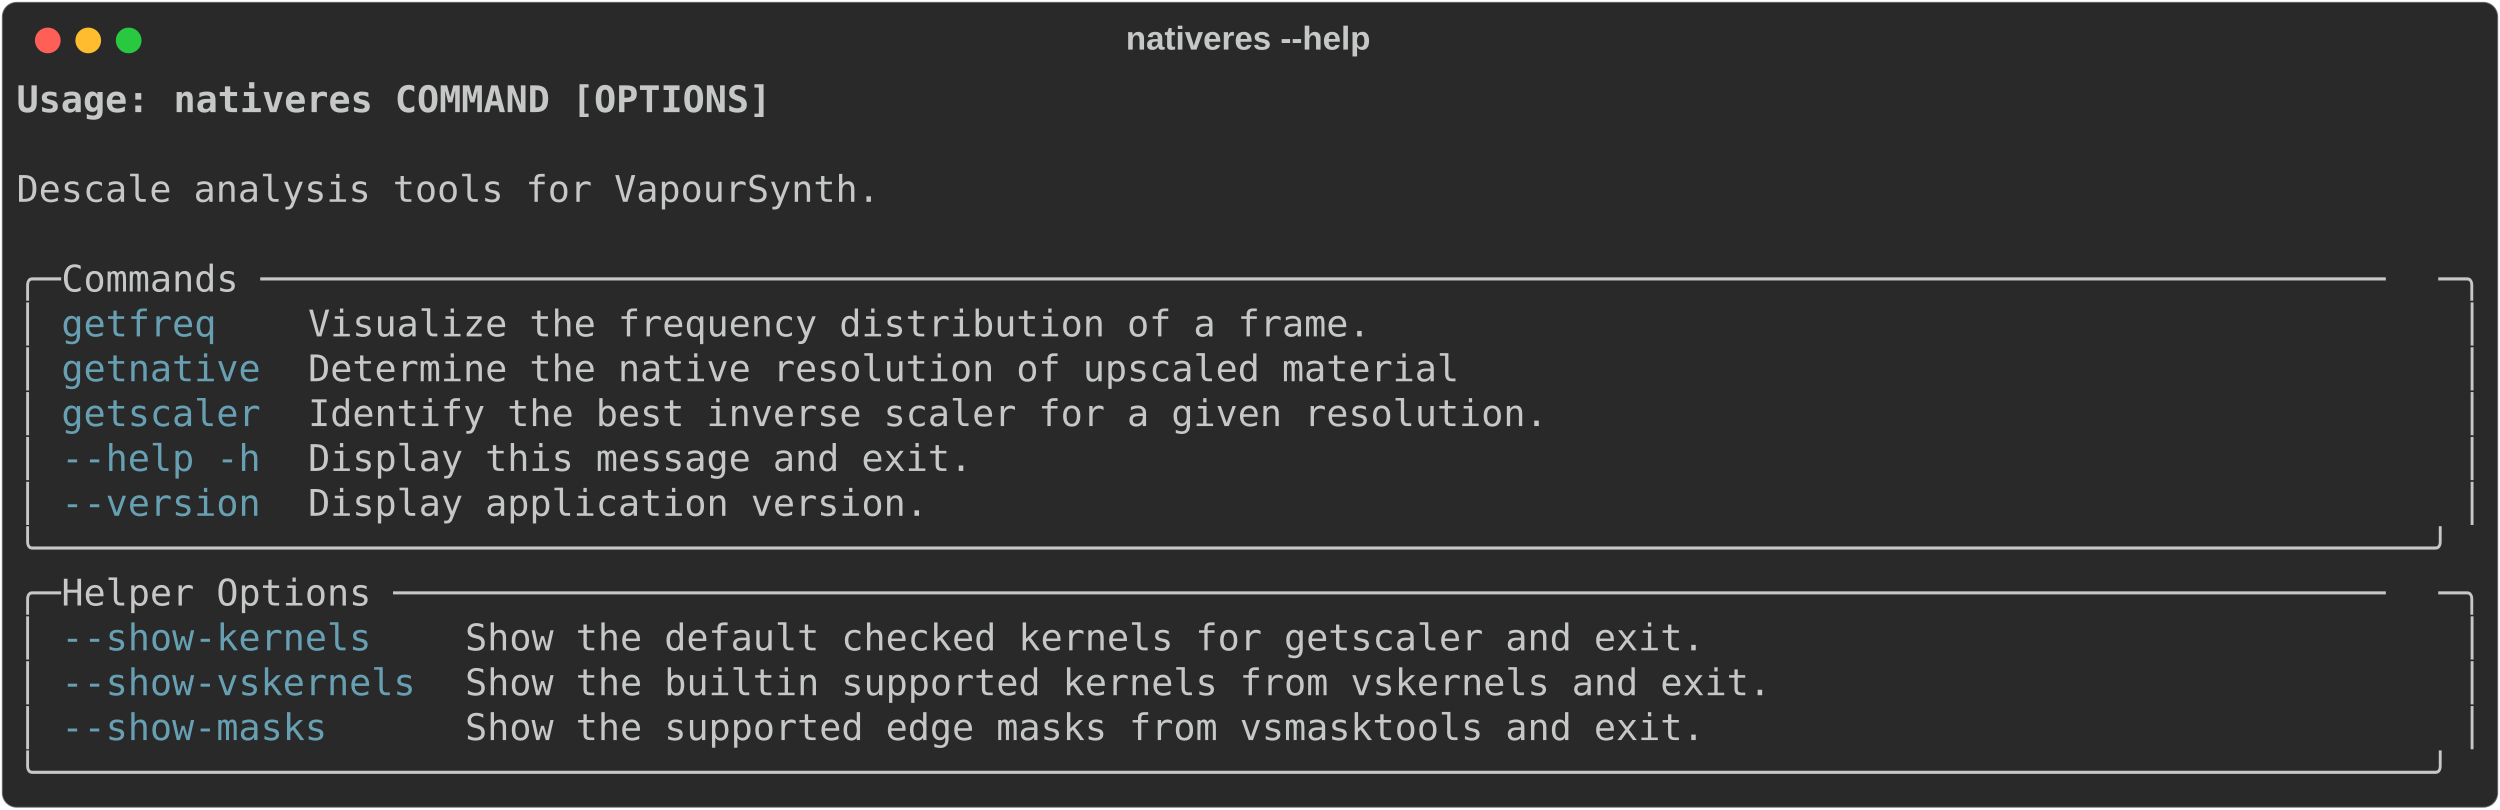
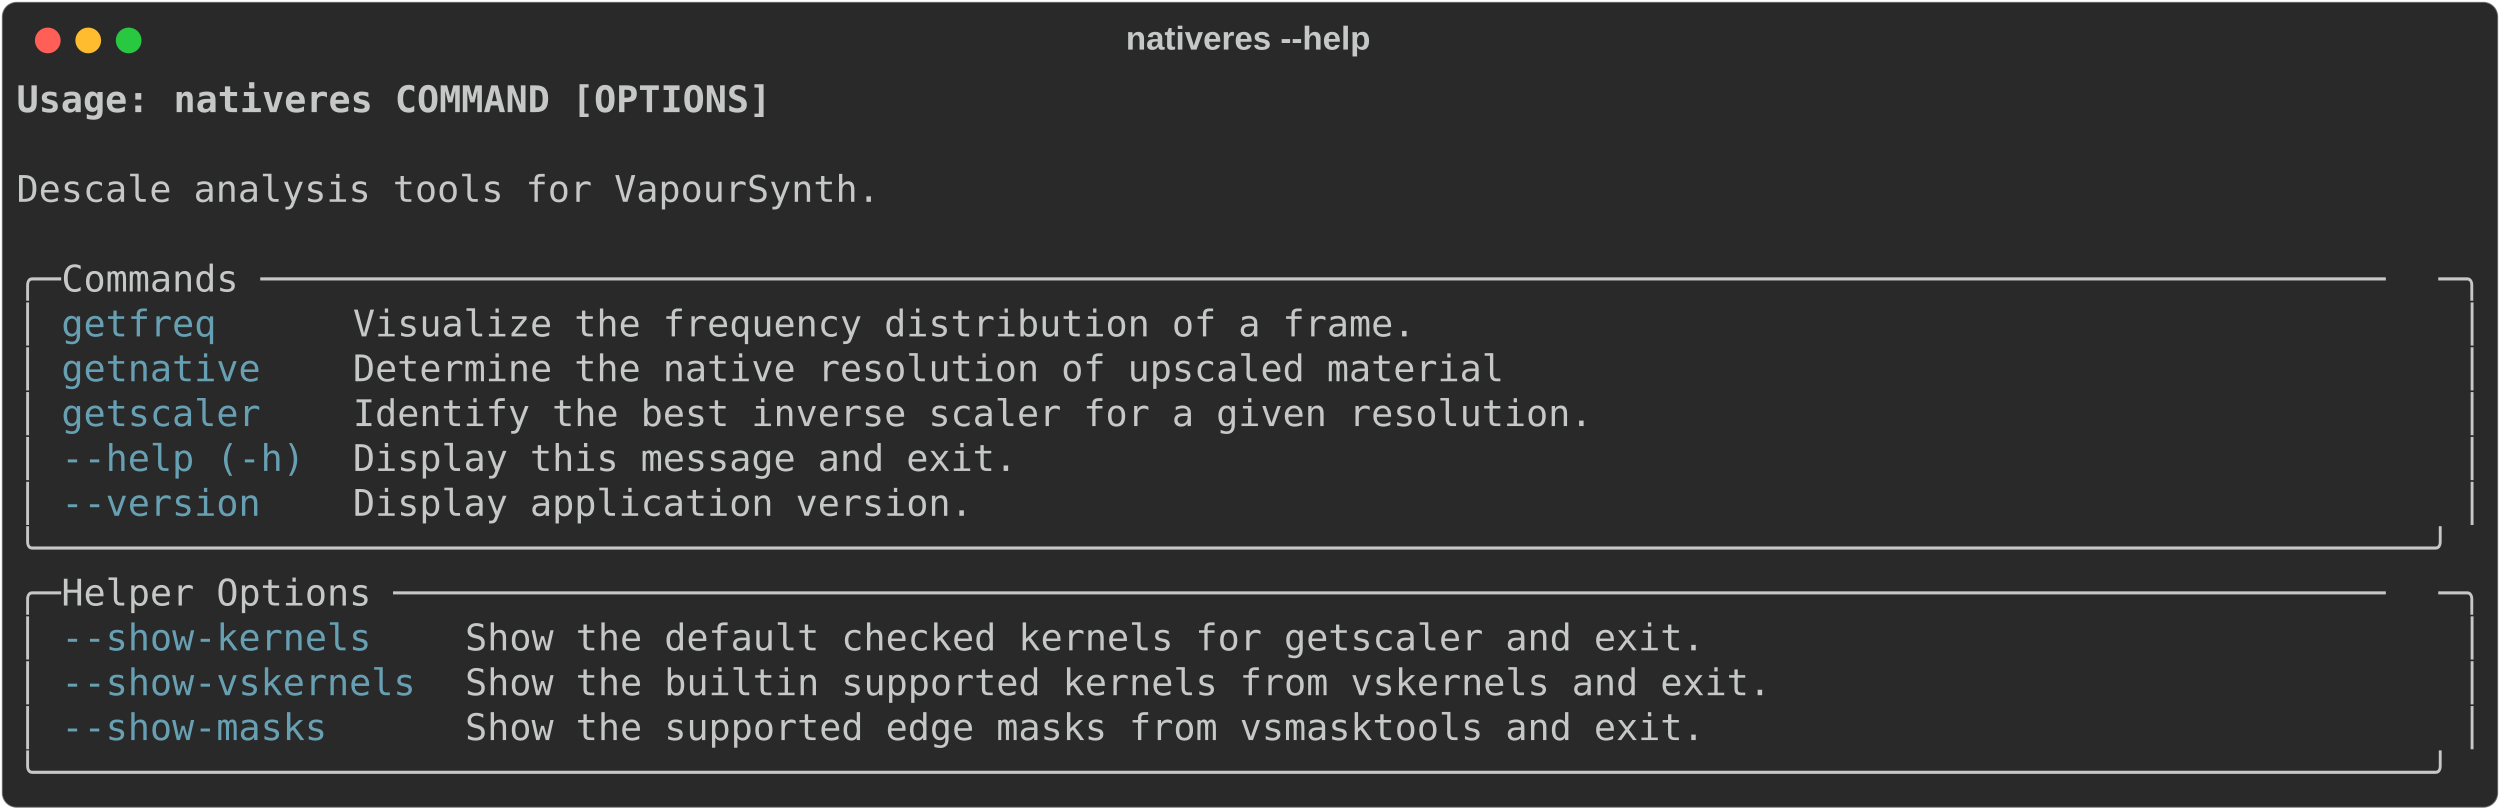
<svg xmlns="http://www.w3.org/2000/svg" class="rich-terminal" viewBox="0 0 1360 440.4">
  <style>
        @font-face {
            font-family: "Fira Code";
            src: local("FiraCode-Regular"),
                url("https://cdnjs.cloudflare.com/ajax/libs/firacode/6.2.0/woff2/FiraCode-Regular.woff2") format("woff2"),
                url("https://cdnjs.cloudflare.com/ajax/libs/firacode/6.2.0/woff/FiraCode-Regular.woff") format("woff");
            font-style: normal;
            font-weight: 400;
        }

        @font-face {
            font-family: "Fira Code";
            src: local("FiraCode-Bold"),
                url("https://cdnjs.cloudflare.com/ajax/libs/firacode/6.2.0/woff2/FiraCode-Bold.woff2") format("woff2"),
                url("https://cdnjs.cloudflare.com/ajax/libs/firacode/6.2.0/woff/FiraCode-Bold.woff") format("woff");
            font-style: bold;
            font-weight: 700;
        }

-         .terminal-2862361836-matrix {
+         .terminal-3845401853-matrix {
            font-family: Fira Code, monospace;
            font-size: 20px;
            line-height: 24.4px;
            font-variant-east-asian: full-width;
        }

-         .terminal-2862361836-title {
+         .terminal-3845401853-title {
            font-size: 18px;
            font-weight: bold;
            font-family: arial;
        }

-         .terminal-2862361836-r1 {
+         .terminal-3845401853-r1 {
            fill: #c5c8c6;
            font-weight: bold
        }

-         .terminal-2862361836-r2 {
+         .terminal-3845401853-r2 {
            fill: #c5c8c6
        }

-         .terminal-2862361836-r3 {
+         .terminal-3845401853-r3 {
            fill: #68a0b3
        }
    </style>
  <defs>
-     <clipPath id="terminal-2862361836-clip-terminal">
+     <clipPath id="terminal-3845401853-clip-terminal">
      <rect x="0" y="0" width="1341.0" height="389.4" />
    </clipPath>
-     <clipPath id="terminal-2862361836-line-0">
+     <clipPath id="terminal-3845401853-line-0">
      <rect x="0" y="1.5" width="1342" height="24.65" />
    </clipPath>
-     <clipPath id="terminal-2862361836-line-1">
+     <clipPath id="terminal-3845401853-line-1">
      <rect x="0" y="25.9" width="1342" height="24.65" />
    </clipPath>
-     <clipPath id="terminal-2862361836-line-2">
+     <clipPath id="terminal-3845401853-line-2">
      <rect x="0" y="50.3" width="1342" height="24.65" />
    </clipPath>
-     <clipPath id="terminal-2862361836-line-3">
+     <clipPath id="terminal-3845401853-line-3">
      <rect x="0" y="74.7" width="1342" height="24.65" />
    </clipPath>
-     <clipPath id="terminal-2862361836-line-4">
+     <clipPath id="terminal-3845401853-line-4">
      <rect x="0" y="99.1" width="1342" height="24.65" />
    </clipPath>
-     <clipPath id="terminal-2862361836-line-5">
+     <clipPath id="terminal-3845401853-line-5">
      <rect x="0" y="123.5" width="1342" height="24.65" />
    </clipPath>
-     <clipPath id="terminal-2862361836-line-6">
+     <clipPath id="terminal-3845401853-line-6">
      <rect x="0" y="147.9" width="1342" height="24.65" />
    </clipPath>
-     <clipPath id="terminal-2862361836-line-7">
+     <clipPath id="terminal-3845401853-line-7">
      <rect x="0" y="172.3" width="1342" height="24.65" />
    </clipPath>
-     <clipPath id="terminal-2862361836-line-8">
+     <clipPath id="terminal-3845401853-line-8">
      <rect x="0" y="196.7" width="1342" height="24.65" />
    </clipPath>
-     <clipPath id="terminal-2862361836-line-9">
+     <clipPath id="terminal-3845401853-line-9">
      <rect x="0" y="221.1" width="1342" height="24.65" />
    </clipPath>
-     <clipPath id="terminal-2862361836-line-10">
+     <clipPath id="terminal-3845401853-line-10">
      <rect x="0" y="245.5" width="1342" height="24.65" />
    </clipPath>
-     <clipPath id="terminal-2862361836-line-11">
+     <clipPath id="terminal-3845401853-line-11">
      <rect x="0" y="269.9" width="1342" height="24.65" />
    </clipPath>
-     <clipPath id="terminal-2862361836-line-12">
+     <clipPath id="terminal-3845401853-line-12">
      <rect x="0" y="294.3" width="1342" height="24.65" />
    </clipPath>
-     <clipPath id="terminal-2862361836-line-13">
+     <clipPath id="terminal-3845401853-line-13">
      <rect x="0" y="318.7" width="1342" height="24.65" />
    </clipPath>
-     <clipPath id="terminal-2862361836-line-14">
+     <clipPath id="terminal-3845401853-line-14">
      <rect x="0" y="343.1" width="1342" height="24.65" />
    </clipPath>
  </defs>
  <rect fill="#292929" stroke="rgba(255,255,255,0.35)" stroke-width="1" x="1" y="1" width="1358" height="438.4" rx="8" />
-   <text class="terminal-2862361836-title" fill="#c5c8c6" text-anchor="middle" x="679" y="27">nativeres --help</text>
+   <text class="terminal-3845401853-title" fill="#c5c8c6" text-anchor="middle" x="679" y="27">nativeres --help</text>
  <g transform="translate(26,22)">
    <circle cx="0" cy="0" r="7" fill="#ff5f57" />
    <circle cx="22" cy="0" r="7" fill="#febc2e" />
    <circle cx="44" cy="0" r="7" fill="#28c840" />
  </g>
-   <g transform="translate(9, 41)" clip-path="url(#terminal-2862361836-clip-terminal)">
-     <g class="terminal-2862361836-matrix">
-       <text class="terminal-2862361836-r1" x="0" y="20" textLength="85.4" clip-path="url(#terminal-2862361836-line-0)">Usage: </text>
-       <text class="terminal-2862361836-r1" x="85.4" y="20" textLength="329.4" clip-path="url(#terminal-2862361836-line-0)">nativeres COMMAND [OPTIONS]</text>
-       <text class="terminal-2862361836-r2" x="1342" y="20" textLength="12.2" clip-path="url(#terminal-2862361836-line-0)">
+   <g transform="translate(9, 41)" clip-path="url(#terminal-3845401853-clip-terminal)">
+     <g class="terminal-3845401853-matrix">
+       <text class="terminal-3845401853-r1" x="0" y="20" textLength="85.4" clip-path="url(#terminal-3845401853-line-0)">Usage: </text>
+       <text class="terminal-3845401853-r1" x="85.4" y="20" textLength="329.4" clip-path="url(#terminal-3845401853-line-0)">nativeres COMMAND [OPTIONS]</text>
+       <text class="terminal-3845401853-r2" x="1342" y="20" textLength="12.2" clip-path="url(#terminal-3845401853-line-0)">
            </text>
-       <text class="terminal-2862361836-r2" x="1342" y="44.4" textLength="12.2" clip-path="url(#terminal-2862361836-line-1)">
+       <text class="terminal-3845401853-r2" x="1342" y="44.4" textLength="12.2" clip-path="url(#terminal-3845401853-line-1)">
            </text>
-       <text class="terminal-2862361836-r2" x="0" y="68.8" textLength="475.8" clip-path="url(#terminal-2862361836-line-2)">Descale analysis tools for VapourSynth.</text>
-       <text class="terminal-2862361836-r2" x="1342" y="68.8" textLength="12.2" clip-path="url(#terminal-2862361836-line-2)">
+       <text class="terminal-3845401853-r2" x="0" y="68.8" textLength="475.8" clip-path="url(#terminal-3845401853-line-2)">Descale analysis tools for VapourSynth.</text>
+       <text class="terminal-3845401853-r2" x="1342" y="68.8" textLength="12.2" clip-path="url(#terminal-3845401853-line-2)">
            </text>
-       <text class="terminal-2862361836-r2" x="1342" y="93.2" textLength="12.2" clip-path="url(#terminal-2862361836-line-3)">
+       <text class="terminal-3845401853-r2" x="1342" y="93.2" textLength="12.2" clip-path="url(#terminal-3845401853-line-3)">
            </text>
-       <text class="terminal-2862361836-r2" x="0" y="117.6" textLength="24.4" clip-path="url(#terminal-2862361836-line-4)">╭─</text>
-       <text class="terminal-2862361836-r2" x="24.4" y="117.6" textLength="1293.2" clip-path="url(#terminal-2862361836-line-4)"> Commands ────────────────────────────────────────────────────────────────────────────────────────────────</text>
-       <text class="terminal-2862361836-r2" x="1317.6" y="117.6" textLength="24.4" clip-path="url(#terminal-2862361836-line-4)">─╮</text>
-       <text class="terminal-2862361836-r2" x="1342" y="117.6" textLength="12.2" clip-path="url(#terminal-2862361836-line-4)">
+       <text class="terminal-3845401853-r2" x="0" y="117.6" textLength="24.4" clip-path="url(#terminal-3845401853-line-4)">╭─</text>
+       <text class="terminal-3845401853-r2" x="24.4" y="117.6" textLength="1293.2" clip-path="url(#terminal-3845401853-line-4)"> Commands ────────────────────────────────────────────────────────────────────────────────────────────────</text>
+       <text class="terminal-3845401853-r2" x="1317.6" y="117.6" textLength="24.4" clip-path="url(#terminal-3845401853-line-4)">─╮</text>
+       <text class="terminal-3845401853-r2" x="1342" y="117.6" textLength="12.2" clip-path="url(#terminal-3845401853-line-4)">
            </text>
-       <text class="terminal-2862361836-r2" x="0" y="142" textLength="12.2" clip-path="url(#terminal-2862361836-line-5)">│</text>
-       <text class="terminal-2862361836-r3" x="24.4" y="142" textLength="109.8" clip-path="url(#terminal-2862361836-line-5)">getfreq  </text>
-       <text class="terminal-2862361836-r2" x="158.6" y="142" textLength="1159" clip-path="url(#terminal-2862361836-line-5)">Visualize the frequency distribution of a frame.                                               </text>
-       <text class="terminal-2862361836-r2" x="1329.8" y="142" textLength="12.2" clip-path="url(#terminal-2862361836-line-5)">│</text>
-       <text class="terminal-2862361836-r2" x="1342" y="142" textLength="12.2" clip-path="url(#terminal-2862361836-line-5)">
+       <text class="terminal-3845401853-r2" x="0" y="142" textLength="12.2" clip-path="url(#terminal-3845401853-line-5)">│</text>
+       <text class="terminal-3845401853-r3" x="24.4" y="142" textLength="134.2" clip-path="url(#terminal-3845401853-line-5)">getfreq    </text>
+       <text class="terminal-3845401853-r2" x="183" y="142" textLength="1134.6" clip-path="url(#terminal-3845401853-line-5)">Visualize the frequency distribution of a frame.                                             </text>
+       <text class="terminal-3845401853-r2" x="1329.8" y="142" textLength="12.2" clip-path="url(#terminal-3845401853-line-5)">│</text>
+       <text class="terminal-3845401853-r2" x="1342" y="142" textLength="12.2" clip-path="url(#terminal-3845401853-line-5)">
            </text>
-       <text class="terminal-2862361836-r2" x="0" y="166.4" textLength="12.2" clip-path="url(#terminal-2862361836-line-6)">│</text>
-       <text class="terminal-2862361836-r3" x="24.4" y="166.4" textLength="109.8" clip-path="url(#terminal-2862361836-line-6)">getnative</text>
-       <text class="terminal-2862361836-r2" x="158.6" y="166.4" textLength="1159" clip-path="url(#terminal-2862361836-line-6)">Determine the native resolution of upscaled material                                           </text>
-       <text class="terminal-2862361836-r2" x="1329.8" y="166.4" textLength="12.2" clip-path="url(#terminal-2862361836-line-6)">│</text>
-       <text class="terminal-2862361836-r2" x="1342" y="166.4" textLength="12.2" clip-path="url(#terminal-2862361836-line-6)">
+       <text class="terminal-3845401853-r2" x="0" y="166.4" textLength="12.2" clip-path="url(#terminal-3845401853-line-6)">│</text>
+       <text class="terminal-3845401853-r3" x="24.4" y="166.4" textLength="134.2" clip-path="url(#terminal-3845401853-line-6)">getnative  </text>
+       <text class="terminal-3845401853-r2" x="183" y="166.4" textLength="1134.6" clip-path="url(#terminal-3845401853-line-6)">Determine the native resolution of upscaled material                                         </text>
+       <text class="terminal-3845401853-r2" x="1329.8" y="166.4" textLength="12.2" clip-path="url(#terminal-3845401853-line-6)">│</text>
+       <text class="terminal-3845401853-r2" x="1342" y="166.4" textLength="12.2" clip-path="url(#terminal-3845401853-line-6)">
            </text>
-       <text class="terminal-2862361836-r2" x="0" y="190.8" textLength="12.2" clip-path="url(#terminal-2862361836-line-7)">│</text>
-       <text class="terminal-2862361836-r3" x="24.4" y="190.8" textLength="109.8" clip-path="url(#terminal-2862361836-line-7)">getscaler</text>
-       <text class="terminal-2862361836-r2" x="158.6" y="190.8" textLength="1159" clip-path="url(#terminal-2862361836-line-7)">Identify the best inverse scaler for a given resolution.                                       </text>
-       <text class="terminal-2862361836-r2" x="1329.8" y="190.8" textLength="12.2" clip-path="url(#terminal-2862361836-line-7)">│</text>
-       <text class="terminal-2862361836-r2" x="1342" y="190.8" textLength="12.2" clip-path="url(#terminal-2862361836-line-7)">
+       <text class="terminal-3845401853-r2" x="0" y="190.8" textLength="12.2" clip-path="url(#terminal-3845401853-line-7)">│</text>
+       <text class="terminal-3845401853-r3" x="24.4" y="190.8" textLength="134.2" clip-path="url(#terminal-3845401853-line-7)">getscaler  </text>
+       <text class="terminal-3845401853-r2" x="183" y="190.8" textLength="1134.6" clip-path="url(#terminal-3845401853-line-7)">Identify the best inverse scaler for a given resolution.                                     </text>
+       <text class="terminal-3845401853-r2" x="1329.8" y="190.8" textLength="12.2" clip-path="url(#terminal-3845401853-line-7)">│</text>
+       <text class="terminal-3845401853-r2" x="1342" y="190.8" textLength="12.2" clip-path="url(#terminal-3845401853-line-7)">
            </text>
-       <text class="terminal-2862361836-r2" x="0" y="215.2" textLength="12.2" clip-path="url(#terminal-2862361836-line-8)">│</text>
-       <text class="terminal-2862361836-r3" x="24.4" y="215.2" textLength="109.8" clip-path="url(#terminal-2862361836-line-8)">--help -h</text>
-       <text class="terminal-2862361836-r2" x="158.6" y="215.2" textLength="1159" clip-path="url(#terminal-2862361836-line-8)">Display this message and exit.                                                                 </text>
-       <text class="terminal-2862361836-r2" x="1329.8" y="215.2" textLength="12.2" clip-path="url(#terminal-2862361836-line-8)">│</text>
-       <text class="terminal-2862361836-r2" x="1342" y="215.2" textLength="12.2" clip-path="url(#terminal-2862361836-line-8)">
+       <text class="terminal-3845401853-r2" x="0" y="215.2" textLength="12.2" clip-path="url(#terminal-3845401853-line-8)">│</text>
+       <text class="terminal-3845401853-r3" x="24.4" y="215.2" textLength="134.2" clip-path="url(#terminal-3845401853-line-8)">--help (-h)</text>
+       <text class="terminal-3845401853-r2" x="183" y="215.2" textLength="1134.6" clip-path="url(#terminal-3845401853-line-8)">Display this message and exit.                                                               </text>
+       <text class="terminal-3845401853-r2" x="1329.8" y="215.2" textLength="12.2" clip-path="url(#terminal-3845401853-line-8)">│</text>
+       <text class="terminal-3845401853-r2" x="1342" y="215.2" textLength="12.2" clip-path="url(#terminal-3845401853-line-8)">
            </text>
-       <text class="terminal-2862361836-r2" x="0" y="239.6" textLength="12.2" clip-path="url(#terminal-2862361836-line-9)">│</text>
-       <text class="terminal-2862361836-r3" x="24.4" y="239.6" textLength="109.8" clip-path="url(#terminal-2862361836-line-9)">--version</text>
-       <text class="terminal-2862361836-r2" x="158.6" y="239.6" textLength="1159" clip-path="url(#terminal-2862361836-line-9)">Display application version.                                                                   </text>
-       <text class="terminal-2862361836-r2" x="1329.8" y="239.6" textLength="12.2" clip-path="url(#terminal-2862361836-line-9)">│</text>
-       <text class="terminal-2862361836-r2" x="1342" y="239.6" textLength="12.2" clip-path="url(#terminal-2862361836-line-9)">
+       <text class="terminal-3845401853-r2" x="0" y="239.6" textLength="12.2" clip-path="url(#terminal-3845401853-line-9)">│</text>
+       <text class="terminal-3845401853-r3" x="24.4" y="239.6" textLength="134.2" clip-path="url(#terminal-3845401853-line-9)">--version  </text>
+       <text class="terminal-3845401853-r2" x="183" y="239.6" textLength="1134.6" clip-path="url(#terminal-3845401853-line-9)">Display application version.                                                                 </text>
+       <text class="terminal-3845401853-r2" x="1329.8" y="239.6" textLength="12.2" clip-path="url(#terminal-3845401853-line-9)">│</text>
+       <text class="terminal-3845401853-r2" x="1342" y="239.6" textLength="12.2" clip-path="url(#terminal-3845401853-line-9)">
            </text>
-       <text class="terminal-2862361836-r2" x="0" y="264" textLength="1342" clip-path="url(#terminal-2862361836-line-10)">╰────────────────────────────────────────────────────────────────────────────────────────────────────────────╯</text>
-       <text class="terminal-2862361836-r2" x="1342" y="264" textLength="12.2" clip-path="url(#terminal-2862361836-line-10)">
+       <text class="terminal-3845401853-r2" x="0" y="264" textLength="1342" clip-path="url(#terminal-3845401853-line-10)">╰────────────────────────────────────────────────────────────────────────────────────────────────────────────╯</text>
+       <text class="terminal-3845401853-r2" x="1342" y="264" textLength="12.2" clip-path="url(#terminal-3845401853-line-10)">
            </text>
-       <text class="terminal-2862361836-r2" x="0" y="288.4" textLength="24.4" clip-path="url(#terminal-2862361836-line-11)">╭─</text>
-       <text class="terminal-2862361836-r2" x="24.4" y="288.4" textLength="1293.2" clip-path="url(#terminal-2862361836-line-11)"> Helper Options ──────────────────────────────────────────────────────────────────────────────────────────</text>
-       <text class="terminal-2862361836-r2" x="1317.6" y="288.4" textLength="24.4" clip-path="url(#terminal-2862361836-line-11)">─╮</text>
-       <text class="terminal-2862361836-r2" x="1342" y="288.4" textLength="12.2" clip-path="url(#terminal-2862361836-line-11)">
+       <text class="terminal-3845401853-r2" x="0" y="288.4" textLength="24.4" clip-path="url(#terminal-3845401853-line-11)">╭─</text>
+       <text class="terminal-3845401853-r2" x="24.4" y="288.4" textLength="1293.2" clip-path="url(#terminal-3845401853-line-11)"> Helper Options ──────────────────────────────────────────────────────────────────────────────────────────</text>
+       <text class="terminal-3845401853-r2" x="1317.6" y="288.4" textLength="24.4" clip-path="url(#terminal-3845401853-line-11)">─╮</text>
+       <text class="terminal-3845401853-r2" x="1342" y="288.4" textLength="12.2" clip-path="url(#terminal-3845401853-line-11)">
            </text>
-       <text class="terminal-2862361836-r2" x="0" y="312.8" textLength="12.2" clip-path="url(#terminal-2862361836-line-12)">│</text>
-       <text class="terminal-2862361836-r3" x="24.4" y="312.8" textLength="195.2" clip-path="url(#terminal-2862361836-line-12)">--show-kernels  </text>
-       <text class="terminal-2862361836-r2" x="244" y="312.8" textLength="1073.6" clip-path="url(#terminal-2862361836-line-12)">Show the default checked kernels for getscaler and exit.                                </text>
-       <text class="terminal-2862361836-r2" x="1329.8" y="312.8" textLength="12.2" clip-path="url(#terminal-2862361836-line-12)">│</text>
-       <text class="terminal-2862361836-r2" x="1342" y="312.8" textLength="12.2" clip-path="url(#terminal-2862361836-line-12)">
+       <text class="terminal-3845401853-r2" x="0" y="312.8" textLength="12.2" clip-path="url(#terminal-3845401853-line-12)">│</text>
+       <text class="terminal-3845401853-r3" x="24.4" y="312.8" textLength="195.2" clip-path="url(#terminal-3845401853-line-12)">--show-kernels  </text>
+       <text class="terminal-3845401853-r2" x="244" y="312.8" textLength="1073.6" clip-path="url(#terminal-3845401853-line-12)">Show the default checked kernels for getscaler and exit.                                </text>
+       <text class="terminal-3845401853-r2" x="1329.8" y="312.8" textLength="12.2" clip-path="url(#terminal-3845401853-line-12)">│</text>
+       <text class="terminal-3845401853-r2" x="1342" y="312.8" textLength="12.2" clip-path="url(#terminal-3845401853-line-12)">
            </text>
-       <text class="terminal-2862361836-r2" x="0" y="337.2" textLength="12.2" clip-path="url(#terminal-2862361836-line-13)">│</text>
-       <text class="terminal-2862361836-r3" x="24.4" y="337.2" textLength="195.2" clip-path="url(#terminal-2862361836-line-13)">--show-vskernels</text>
-       <text class="terminal-2862361836-r2" x="244" y="337.2" textLength="1073.6" clip-path="url(#terminal-2862361836-line-13)">Show the builtin supported kernels from vskernels and exit.                             </text>
-       <text class="terminal-2862361836-r2" x="1329.8" y="337.2" textLength="12.2" clip-path="url(#terminal-2862361836-line-13)">│</text>
-       <text class="terminal-2862361836-r2" x="1342" y="337.2" textLength="12.2" clip-path="url(#terminal-2862361836-line-13)">
+       <text class="terminal-3845401853-r2" x="0" y="337.2" textLength="12.2" clip-path="url(#terminal-3845401853-line-13)">│</text>
+       <text class="terminal-3845401853-r3" x="24.4" y="337.2" textLength="195.2" clip-path="url(#terminal-3845401853-line-13)">--show-vskernels</text>
+       <text class="terminal-3845401853-r2" x="244" y="337.2" textLength="1073.6" clip-path="url(#terminal-3845401853-line-13)">Show the builtin supported kernels from vskernels and exit.                             </text>
+       <text class="terminal-3845401853-r2" x="1329.8" y="337.2" textLength="12.2" clip-path="url(#terminal-3845401853-line-13)">│</text>
+       <text class="terminal-3845401853-r2" x="1342" y="337.2" textLength="12.2" clip-path="url(#terminal-3845401853-line-13)">
            </text>
-       <text class="terminal-2862361836-r2" x="0" y="361.6" textLength="12.2" clip-path="url(#terminal-2862361836-line-14)">│</text>
-       <text class="terminal-2862361836-r3" x="24.4" y="361.6" textLength="195.2" clip-path="url(#terminal-2862361836-line-14)">--show-masks    </text>
-       <text class="terminal-2862361836-r2" x="244" y="361.6" textLength="1073.6" clip-path="url(#terminal-2862361836-line-14)">Show the supported edge masks from vsmasktools and exit.                                </text>
-       <text class="terminal-2862361836-r2" x="1329.8" y="361.6" textLength="12.2" clip-path="url(#terminal-2862361836-line-14)">│</text>
-       <text class="terminal-2862361836-r2" x="1342" y="361.6" textLength="12.2" clip-path="url(#terminal-2862361836-line-14)">
+       <text class="terminal-3845401853-r2" x="0" y="361.6" textLength="12.2" clip-path="url(#terminal-3845401853-line-14)">│</text>
+       <text class="terminal-3845401853-r3" x="24.4" y="361.6" textLength="195.2" clip-path="url(#terminal-3845401853-line-14)">--show-masks    </text>
+       <text class="terminal-3845401853-r2" x="244" y="361.6" textLength="1073.6" clip-path="url(#terminal-3845401853-line-14)">Show the supported edge masks from vsmasktools and exit.                                </text>
+       <text class="terminal-3845401853-r2" x="1329.8" y="361.6" textLength="12.2" clip-path="url(#terminal-3845401853-line-14)">│</text>
+       <text class="terminal-3845401853-r2" x="1342" y="361.6" textLength="12.2" clip-path="url(#terminal-3845401853-line-14)">
            </text>
-       <text class="terminal-2862361836-r2" x="0" y="386" textLength="1342" clip-path="url(#terminal-2862361836-line-15)">╰────────────────────────────────────────────────────────────────────────────────────────────────────────────╯</text>
-       <text class="terminal-2862361836-r2" x="1342" y="386" textLength="12.2" clip-path="url(#terminal-2862361836-line-15)">
+       <text class="terminal-3845401853-r2" x="0" y="386" textLength="1342" clip-path="url(#terminal-3845401853-line-15)">╰────────────────────────────────────────────────────────────────────────────────────────────────────────────╯</text>
+       <text class="terminal-3845401853-r2" x="1342" y="386" textLength="12.2" clip-path="url(#terminal-3845401853-line-15)">
            </text>
    </g>
  </g>
</svg>
